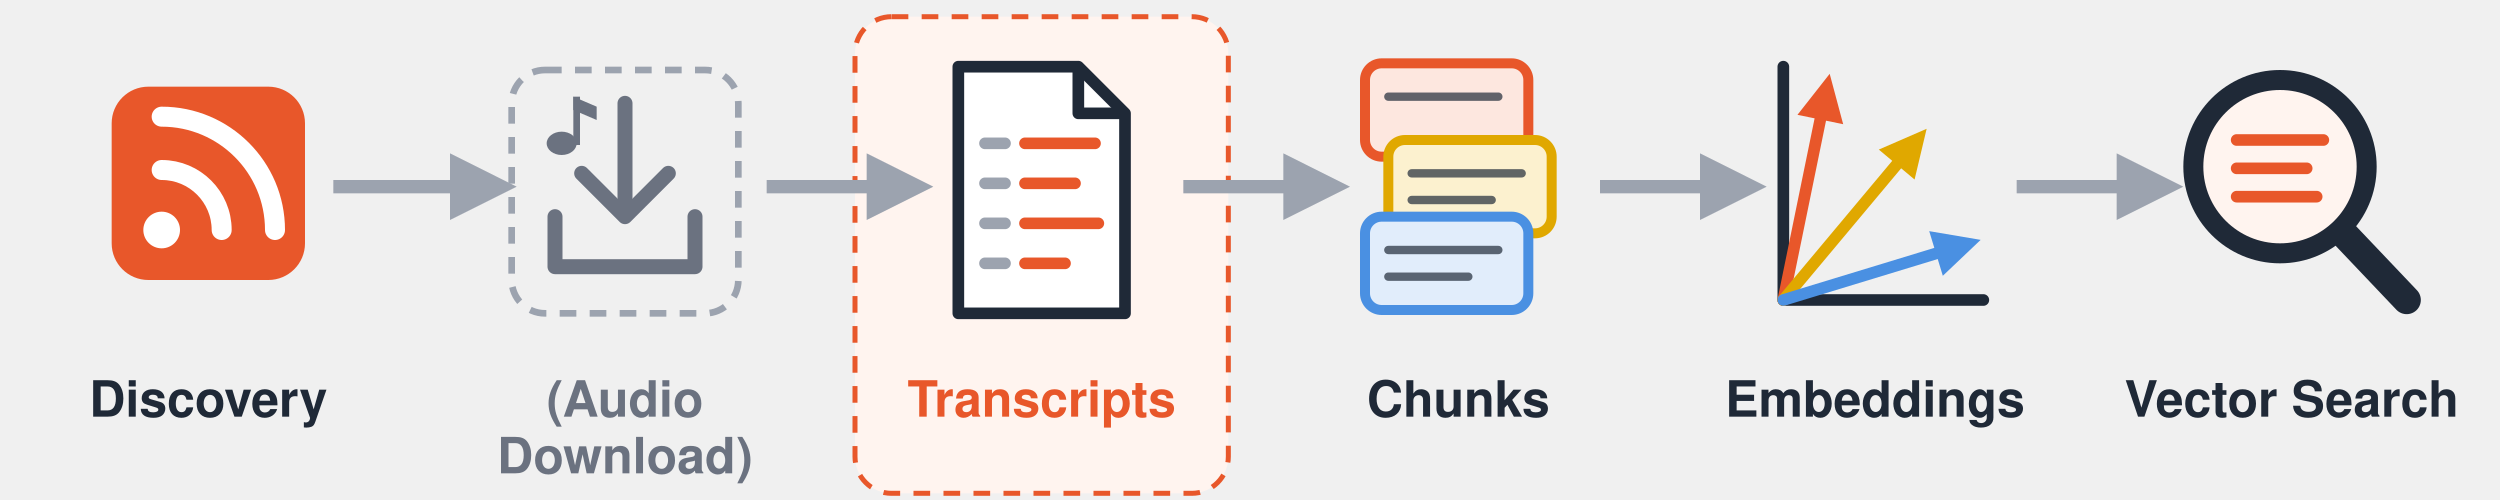
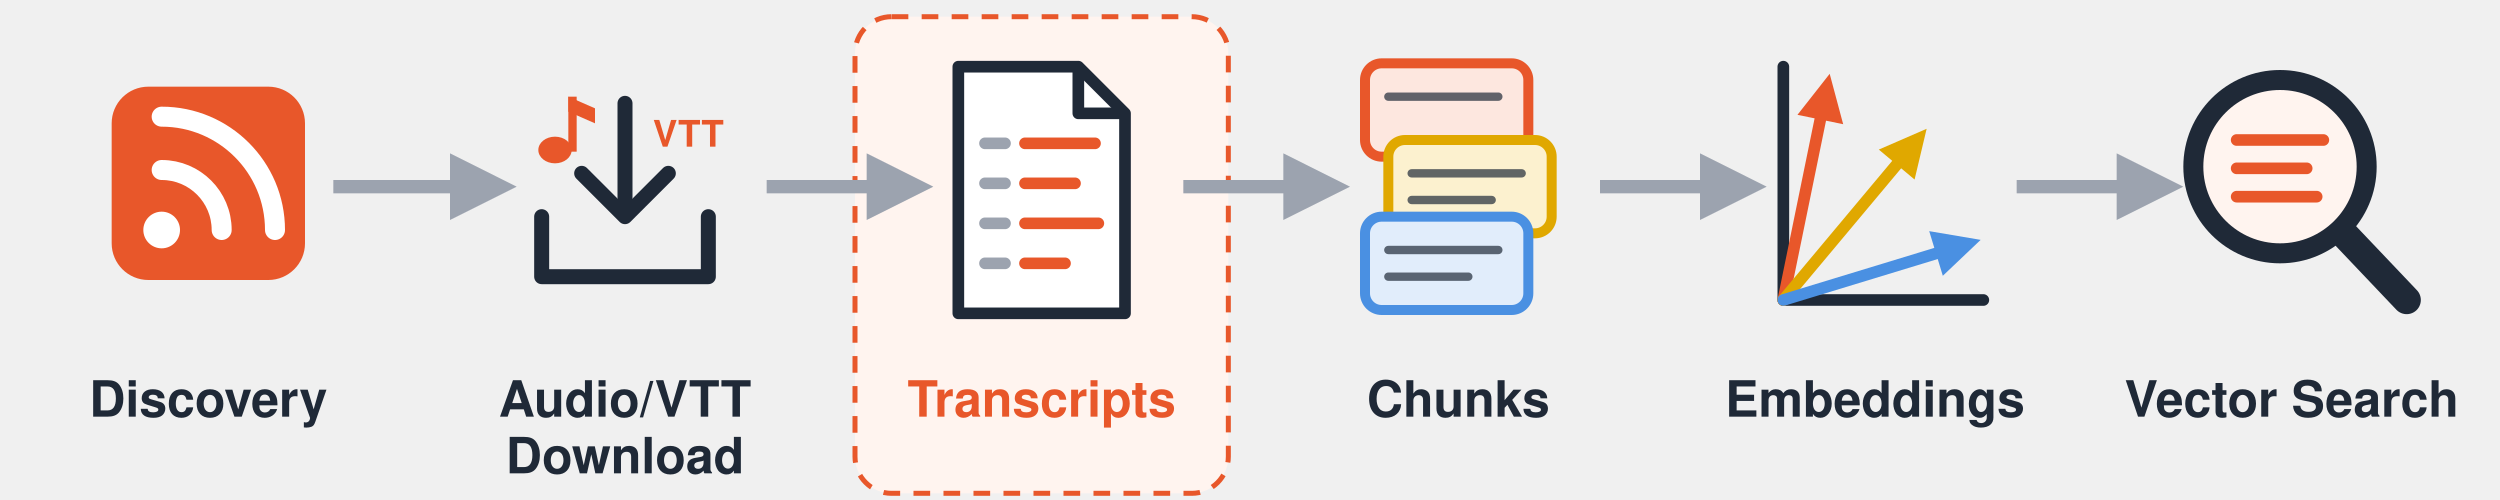
<svg xmlns="http://www.w3.org/2000/svg" viewBox="0 0 1500 300" width="1500" height="300" font-family="Helvetica, Arial, sans-serif">
  <defs>
    <marker id="head" viewBox="0 0 10 10" refX="5" refY="5" markerWidth="5" markerHeight="5" orient="auto">
      <path d="M0,0 L10,5 L0,10 z" fill="#9CA3AF" />
    </marker>
    <marker id="vecO" viewBox="0 0 10 10" refX="5" refY="5" markerWidth="4" markerHeight="4" orient="auto">
      <path d="M0,0 L10,5 L0,10 z" fill="#E8572A" />
    </marker>
    <marker id="vecG" viewBox="0 0 10 10" refX="5" refY="5" markerWidth="4" markerHeight="4" orient="auto">
      <path d="M0,0 L10,5 L0,10 z" fill="#E0A800" />
    </marker>
    <marker id="vecB" viewBox="0 0 10 10" refX="5" refY="5" markerWidth="4" markerHeight="4" orient="auto">
      <path d="M0,0 L10,5 L0,10 z" fill="#4A90E2" />
    </marker>
  </defs>
  <rect x="513" y="10" width="224" height="286" rx="22" fill="#FFF4EF" stroke="#E8572A" stroke-width="3" stroke-dasharray="10 8" />
  <g transform="translate(125,0)">
    <rect x="-58" y="52" width="116" height="116" rx="22" fill="#E8572A" />
    <circle cx="-28" cy="138" r="11" fill="#FFFFFF" />
    <g fill="none" stroke="#FFFFFF" stroke-width="12" stroke-linecap="round">
      <path d="M-28,102 A36,36 0 0 1 8,138" />
      <path d="M-28,70 A68,68 0 0 1 40,138" />
    </g>
  </g>
  <line x1="200" y1="112" x2="290" y2="112" stroke="#9CA3AF" stroke-width="8" marker-end="url(#head)" />
  <g transform="translate(375,0)">
-     <rect x="-68" y="42" width="136" height="146" rx="20" fill="none" stroke="#9CA3AF" stroke-width="4" stroke-dasharray="10 8" />
-     <g stroke="#6B7280" stroke-width="9" fill="none" stroke-linecap="round" stroke-linejoin="round">
+     <g stroke="#1F2937" stroke-width="9" fill="none" stroke-linecap="round" stroke-linejoin="round">
      <line x1="0" y1="62" x2="0" y2="128" />
      <path d="M-26,104 L0,130 L26,104" />
-       <path d="M-42,130 V160 H42 V130" />
+       <path d="M-50,130 V166 H50 V130" />
    </g>
-     <g fill="#6B7280">
-       <ellipse cx="-38" cy="86" rx="9" ry="7" />
-       <rect x="-31" y="58" width="4" height="29" />
-       <path d="M-31,58 L-17,64 L-17,72 L-31,66 Z" />
+     <g fill="#E8572A">
+       <ellipse cx="-42" cy="90" rx="10" ry="8" />
+       <rect x="-34" y="58" width="5" height="33" />
+       <path d="M-34,58 L-18,65 L-18,74 L-34,67 Z" />
    </g>
+     <text x="38" y="88" font-size="22" font-weight="700" fill="#E8572A" text-anchor="middle">VTT</text>
  </g>
  <line x1="460" y1="112" x2="540" y2="112" stroke="#9CA3AF" stroke-width="8" marker-end="url(#head)" />
  <g transform="translate(625,0)">
    <path d="M-50,40 H22 L50,68 V188 H-50 Z" fill="#FFFFFF" stroke="#1F2937" stroke-width="7" stroke-linejoin="round" />
    <path d="M22,40 V68 H50" fill="none" stroke="#1F2937" stroke-width="7" stroke-linejoin="round" />
    <g stroke-width="7" stroke-linecap="round">
      <line x1="-34" y1="86" x2="-22" y2="86" stroke="#9CA3AF" />
      <line x1="-10" y1="86" x2="32" y2="86" stroke="#E8572A" />
      <line x1="-34" y1="110" x2="-22" y2="110" stroke="#9CA3AF" />
      <line x1="-10" y1="110" x2="20" y2="110" stroke="#E8572A" />
      <line x1="-34" y1="134" x2="-22" y2="134" stroke="#9CA3AF" />
      <line x1="-10" y1="134" x2="34" y2="134" stroke="#E8572A" />
      <line x1="-34" y1="158" x2="-22" y2="158" stroke="#9CA3AF" />
      <line x1="-10" y1="158" x2="14" y2="158" stroke="#E8572A" />
    </g>
  </g>
  <line x1="710" y1="112" x2="790" y2="112" stroke="#9CA3AF" stroke-width="8" marker-end="url(#head)" />
  <g transform="translate(875,0)">
    <rect x="-56" y="38" width="98" height="56" rx="10" fill="#FDE7DF" stroke="#E8572A" stroke-width="6" />
    <rect x="-42" y="84" width="98" height="56" rx="10" fill="#FCF1CF" stroke="#E0A800" stroke-width="6" />
    <rect x="-56" y="130" width="98" height="56" rx="10" fill="#E1EDFB" stroke="#4A90E2" stroke-width="6" />
    <g stroke="#1F2937" stroke-width="5" stroke-linecap="round" opacity="0.7">
      <line x1="-42" y1="58" x2="24" y2="58" />
      <line x1="-28" y1="104" x2="38" y2="104" />
      <line x1="-28" y1="120" x2="20" y2="120" />
      <line x1="-42" y1="150" x2="24" y2="150" />
      <line x1="-42" y1="166" x2="6" y2="166" />
    </g>
  </g>
  <line x1="960" y1="112" x2="1040" y2="112" stroke="#9CA3AF" stroke-width="8" marker-end="url(#head)" />
  <g transform="translate(1125,0)">
    <path d="M-55,40 V180 H65" fill="none" stroke="#1F2937" stroke-width="7" stroke-linecap="round" stroke-linejoin="round" />
    <g stroke-width="7" stroke-linecap="round">
      <line x1="-55" y1="180" x2="-30" y2="58" stroke="#E8572A" marker-end="url(#vecO)" />
      <line x1="-55" y1="180" x2="22" y2="88" stroke="#E0A800" marker-end="url(#vecG)" />
      <line x1="-55" y1="180" x2="50" y2="148" stroke="#4A90E2" marker-end="url(#vecB)" />
    </g>
  </g>
  <line x1="1210" y1="112" x2="1290" y2="112" stroke="#9CA3AF" stroke-width="8" marker-end="url(#head)" />
  <g transform="translate(1380,0)">
    <circle cx="-12" cy="100" r="52" fill="#FFF4EF" stroke="#1F2937" stroke-width="12" />
    <g stroke="#E8572A" stroke-width="7" stroke-linecap="round">
      <line x1="-38" y1="84" x2="14" y2="84" />
      <line x1="-38" y1="101" x2="4" y2="101" />
      <line x1="-38" y1="118" x2="10" y2="118" />
    </g>
    <line x1="26" y1="140" x2="64" y2="180" stroke="#1F2937" stroke-width="17" stroke-linecap="round" />
  </g>
  <g font-size="30" font-weight="700" fill="#1F2937" text-anchor="middle">
    <text x="125" y="250">Discovery</text>
-     <text x="375" y="250" fill="#6B7280">(Audio</text>
-     <text x="375" y="284" fill="#6B7280">Download)</text>
+     <text x="375" y="250">Audio/VTT</text>
+     <text x="375" y="284">Download</text>
    <text x="625" y="250" fill="#E8572A">Transcripts</text>
    <text x="875" y="250">Chunks</text>
    <text x="1125" y="250">Embeddings</text>
    <text x="1375" y="250">Vector Search</text>
  </g>
</svg>
